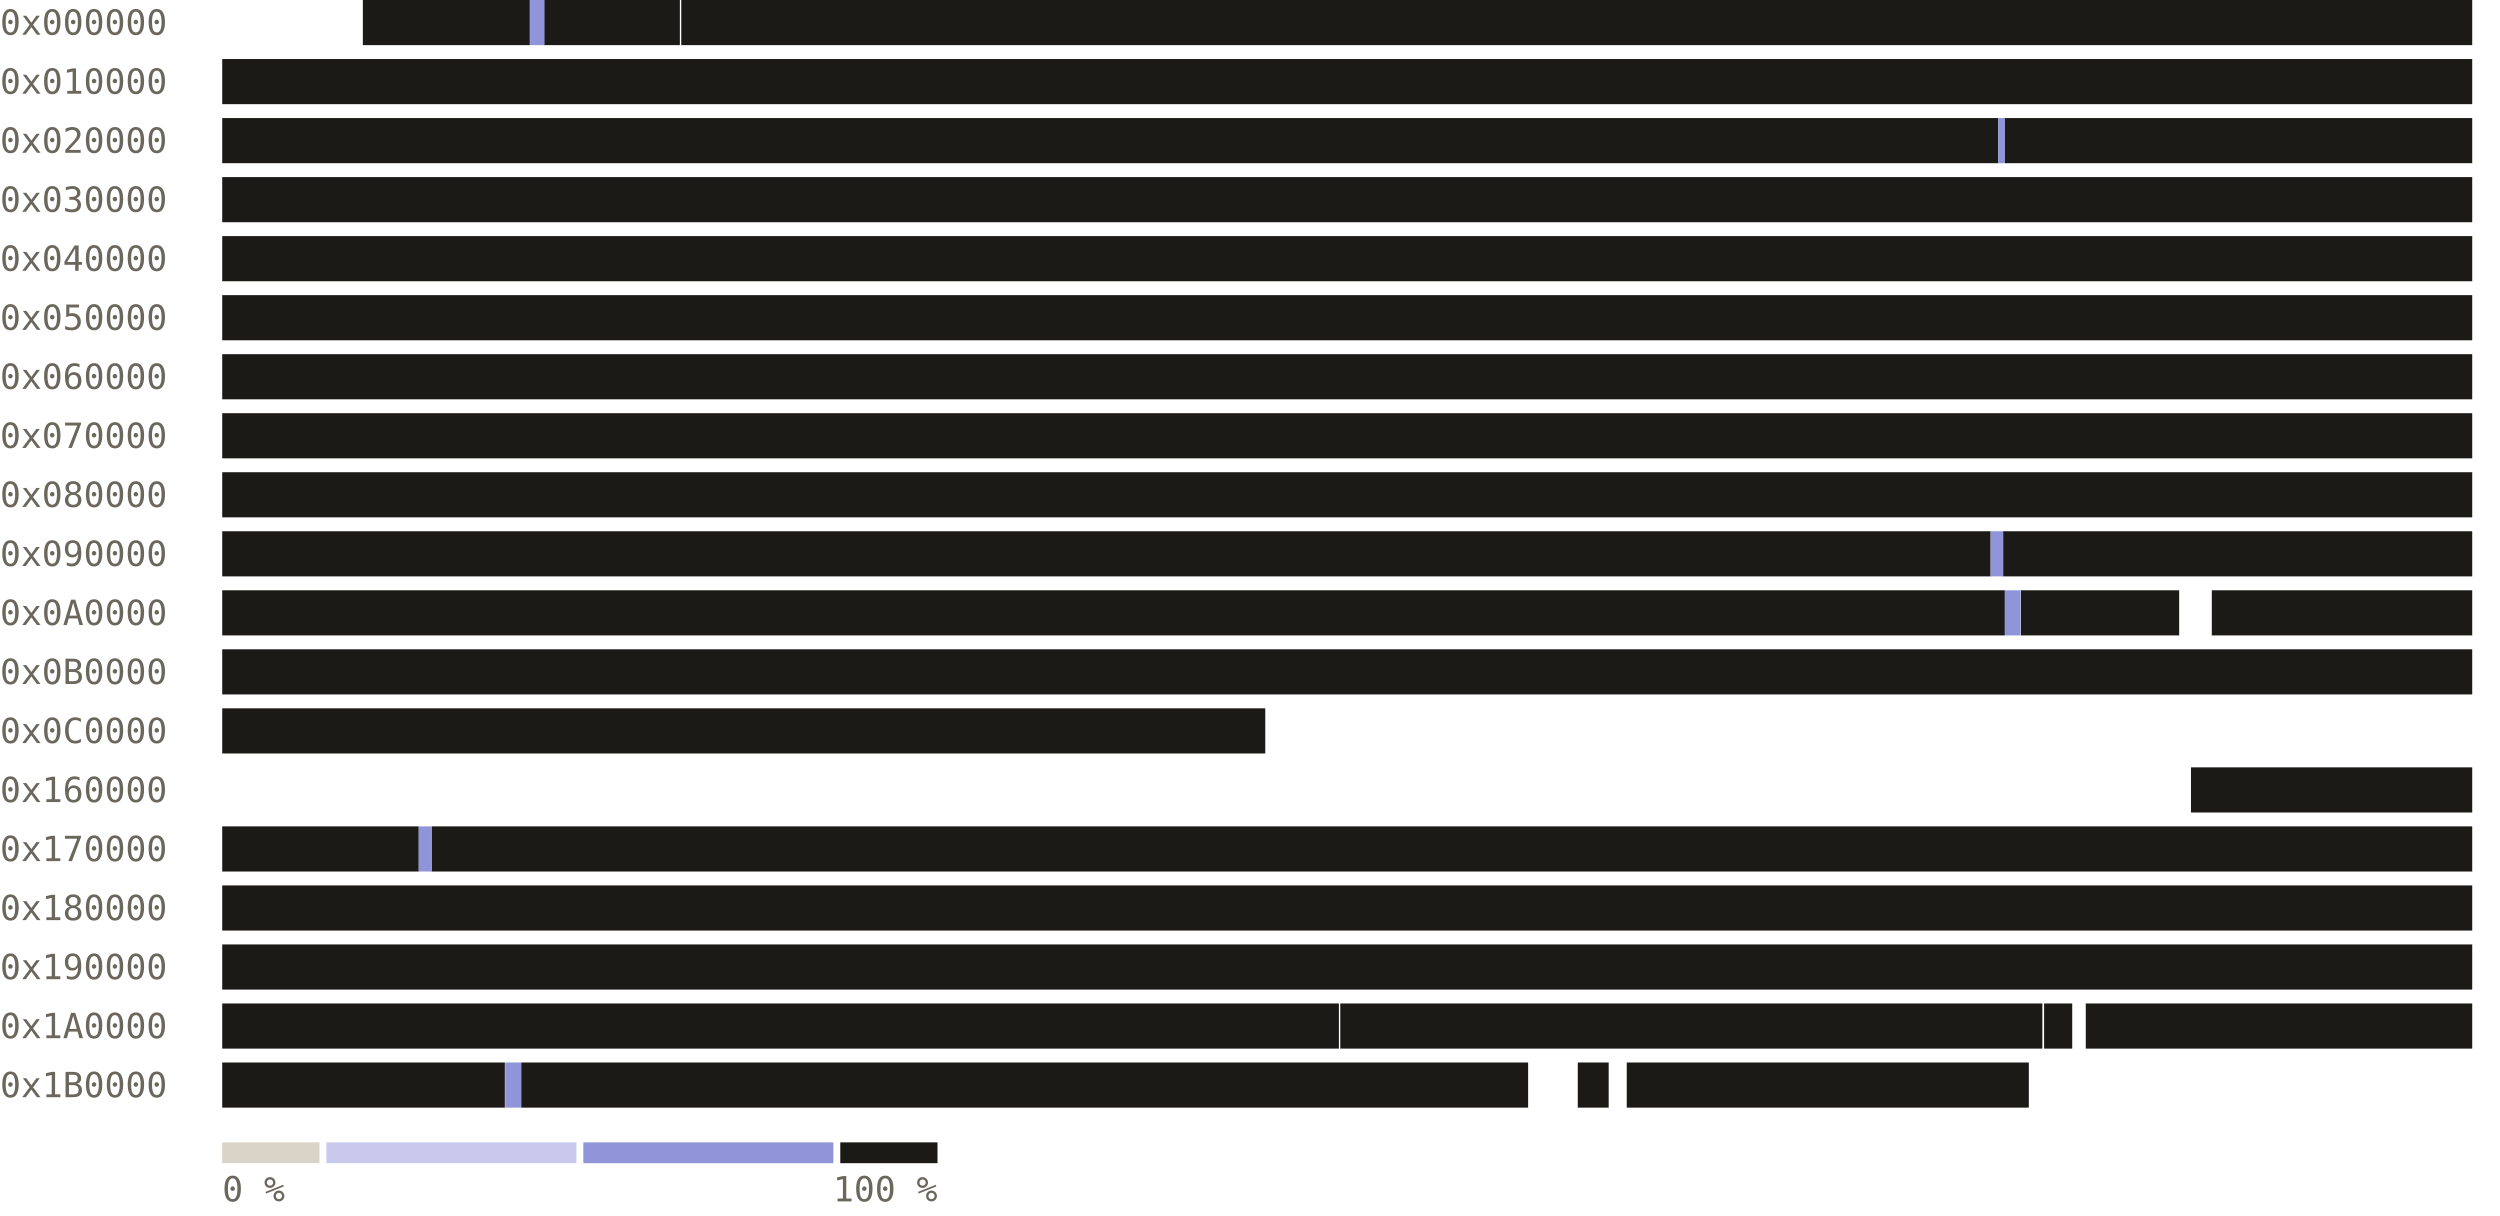
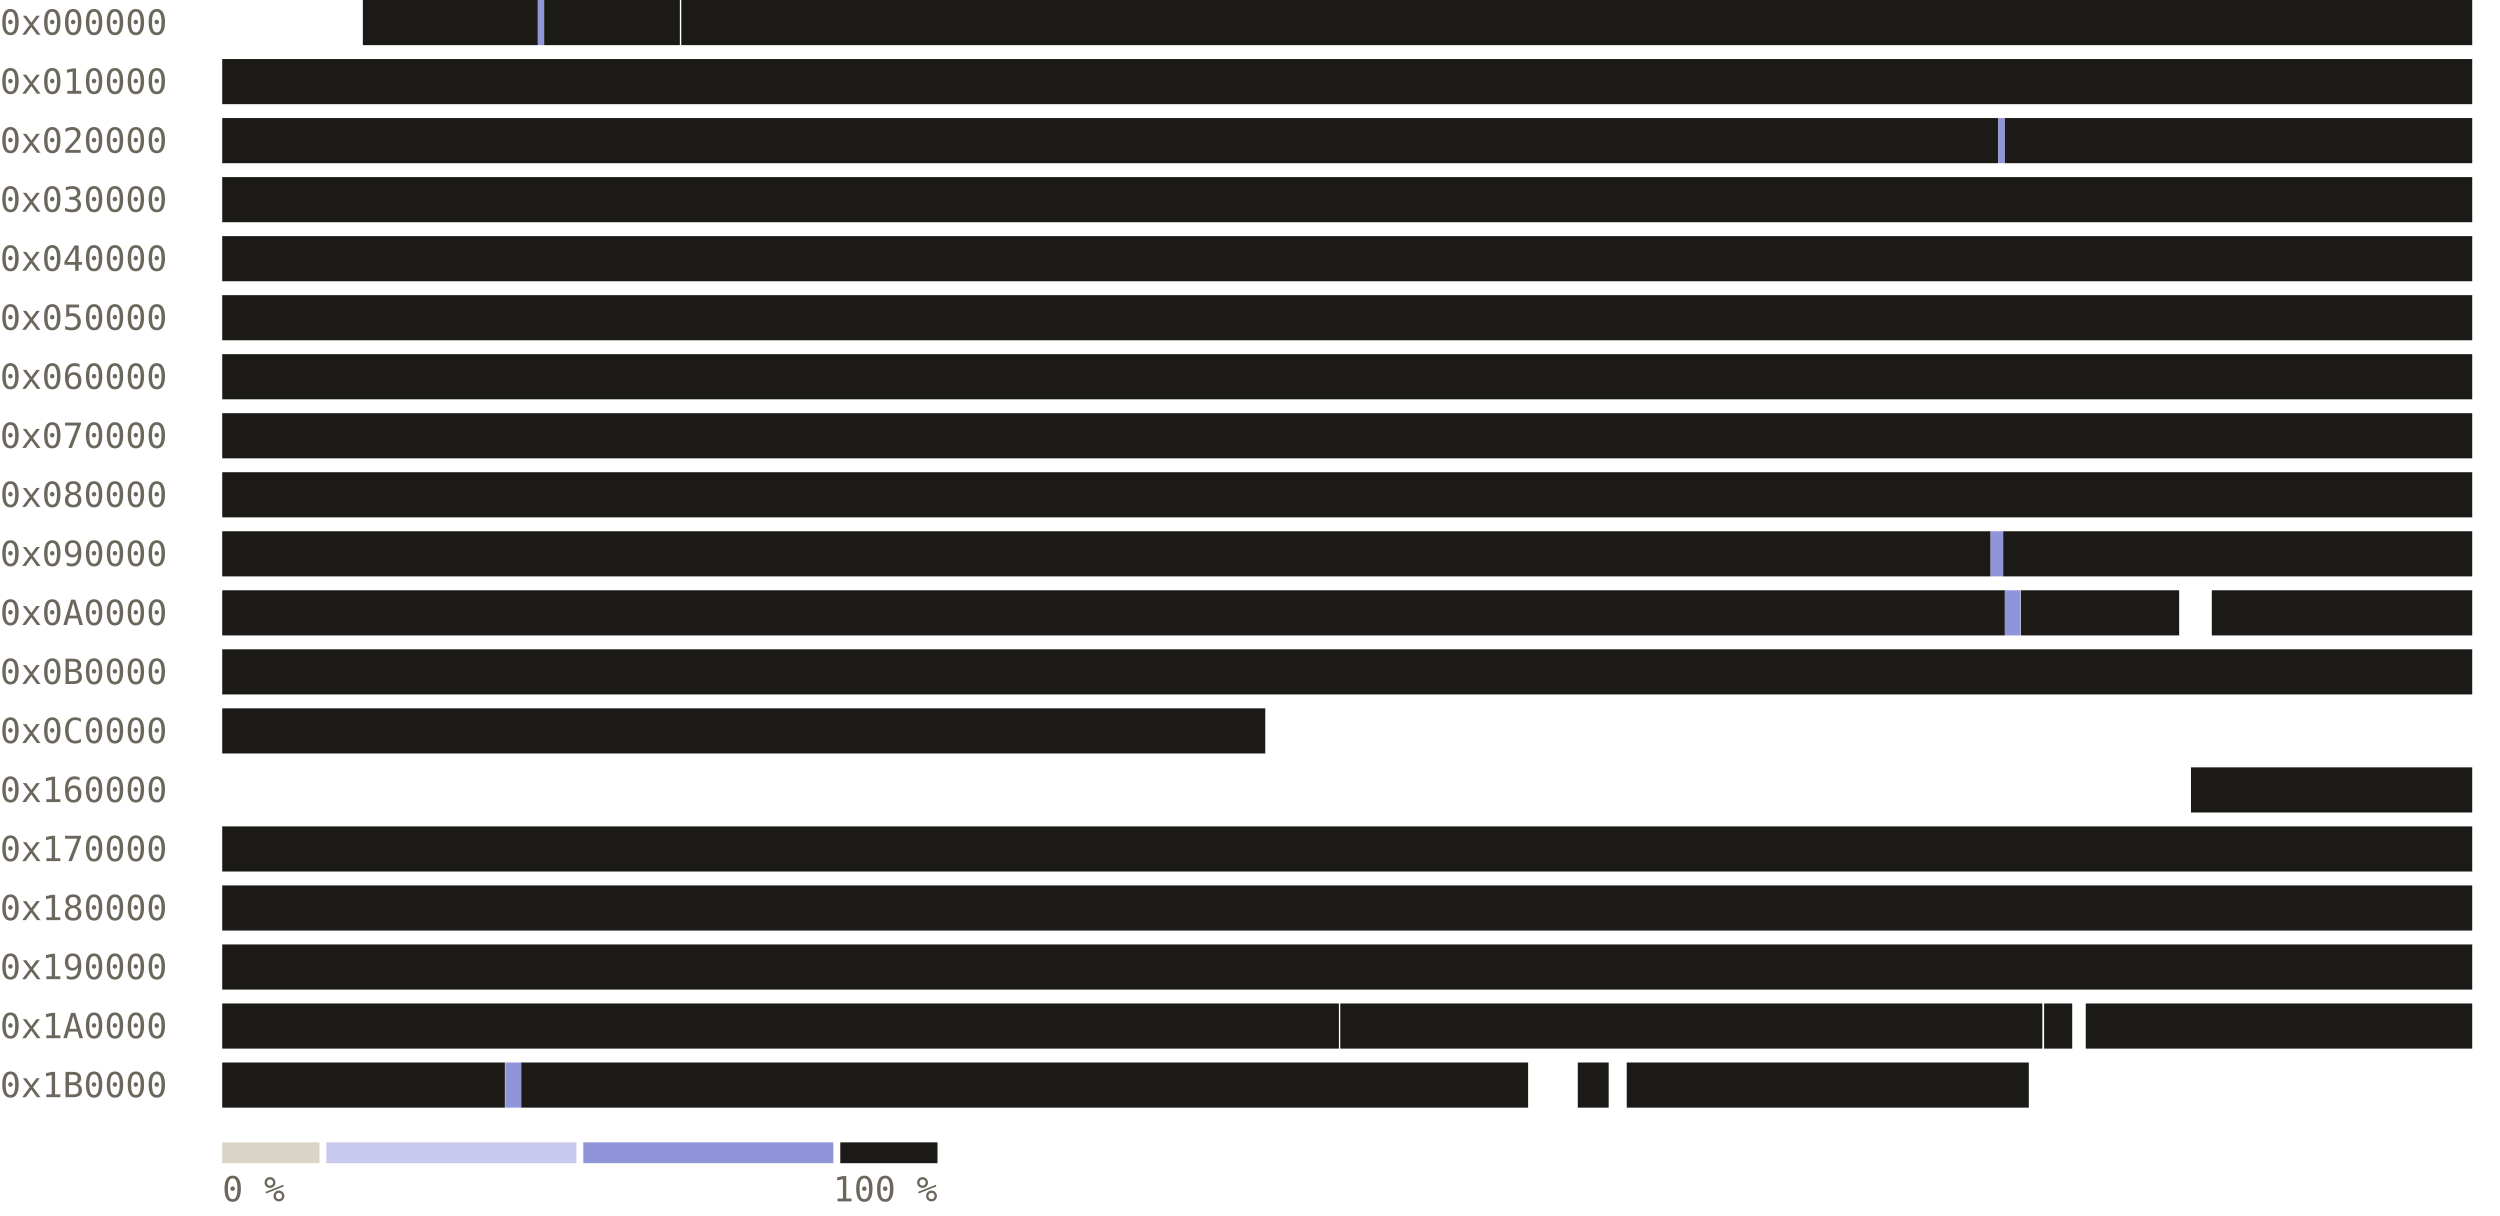
<svg xmlns="http://www.w3.org/2000/svg" viewBox="0 0 720 350" width="720" height="350">
  <style>text{font:10px monospace;fill:#6b675c}.q0{fill:#d9d4c7}.q1{fill:#e3e2f2}.q2{fill:#d6d6ef}.q3{fill:#c8c9ec}.q4{fill:#babce8}.q5{fill:#acafe4}.q6{fill:#9ea2df}.q7{fill:#9094d8}.q8{fill:#8186cf}.q9{fill:#7277c4}.q10{fill:#1b1a17}@media (prefers-color-scheme:dark){text{fill:#a8a293}.q0{fill:#4a463d}.q1{fill:#35375a}.q2{fill:#3c3f66}.q3{fill:#444772}.q4{fill:#4d517f}.q5{fill:#575b8c}.q6{fill:#62669a}.q7{fill:#6e72a8}.q8{fill:#7b7fb6}.q9{fill:#888cc4}.q10{fill:#d6d0bd}}</style>
  <text x="0" y="10">0x000000</text>
  <text x="0" y="27">0x010000</text>
  <text x="0" y="44">0x020000</text>
  <text x="0" y="61">0x030000</text>
  <text x="0" y="78">0x040000</text>
  <text x="0" y="95">0x050000</text>
  <text x="0" y="112">0x060000</text>
  <text x="0" y="129">0x070000</text>
  <text x="0" y="146">0x080000</text>
  <text x="0" y="163">0x090000</text>
  <text x="0" y="180">0x0A0000</text>
  <text x="0" y="197">0x0B0000</text>
  <text x="0" y="214">0x0C0000</text>
  <text x="0" y="231">0x160000</text>
  <text x="0" y="248">0x170000</text>
  <text x="0" y="265">0x180000</text>
  <text x="0" y="282">0x190000</text>
  <text x="0" y="299">0x1A0000</text>
  <text x="0" y="316">0x1B0000</text>
-   <path class="q10" d="M104.5 0h48.1v13h-48.1zM156.7 0h39.1v13h-39.1zM196.2 0h515.8v13h-515.8zM64 17h648v13h-648zM64 34h511.5v13h-511.5zM577.3 34h134.7v13h-134.7zM64 51h648v13h-648zM64 68h648v13h-648zM64 85h648v13h-648zM64 102h648v13h-648zM64 119h648v13h-648zM64 136h648v13h-648zM64 153h509.3v13h-509.3zM576.9 153h135.1v13h-135.1zM64 170h513.4v13h-513.4zM582 170h45.6v13h-45.6zM637 170h75v13h-75zM64 187h648v13h-648zM64 204h300.4v13h-300.4zM631 221h81v13h-81zM64 238h56.6v13h-56.6zM124.3 238h587.7v13h-587.7zM64 255h648v13h-648zM64 272h648v13h-648zM64 289h321.6v13h-321.6zM386 289h202.2v13h-202.2zM588.7 289h8.1v13h-8.1zM600.7 289h111.3v13h-111.3zM64 306h81.4v13h-81.4zM150.1 306h290v13h-290zM454.4 306h8.9v13h-8.9zM468.5 306h115.8v13h-115.8z" />
-   <path class="q7" d="M152.6 0h4.2v13h-4.2zM575.5 34h1.9v13h-1.9zM573.3 153h3.6v13h-3.6zM577.4 170h4.5v13h-4.5zM120.6 238h3.7v13h-3.7zM145.5 306h4.6v13h-4.6z" />
+   <path class="q10" d="M104.5 0h50.4v13h-50.4zM156.7 0h39.1v13h-39.1zM196.2 0h515.8v13h-515.8zM64 17h648v13h-648zM64 34h511.5v13h-511.5zM577.3 34h134.7v13h-134.7zM64 51h648v13h-648zM64 68h648v13h-648zM64 85h648v13h-648zM64 102h648v13h-648zM64 119h648v13h-648zM64 136h648v13h-648zM64 153h509.3v13h-509.3zM576.9 153h135.1v13h-135.1zM64 170h513.4v13h-513.4zM582 170h45.6v13h-45.6zM637 170h75v13h-75zM64 187h648v13h-648zM64 204h300.4v13h-300.4zM631 221h81v13h-81zM64 238h648v13h-648zM64 255h648v13h-648zM64 272h648v13h-648zM64 289h321.6v13h-321.6zM386 289h202.2v13h-202.2zM588.7 289h8.1v13h-8.1zM600.7 289h111.3v13h-111.3zM64 306h81.4v13h-81.4zM150.1 306h290v13h-290zM454.4 306h8.9v13h-8.9zM468.5 306h115.8v13h-115.8z" />
+   <path class="q7" d="M154.9 0h1.8v13h-1.8zM575.5 34h1.9v13h-1.9zM573.3 153h3.6v13h-3.6zM577.4 170h4.5v13h-4.5zM145.5 306h4.6v13h-4.6z" />
  <rect class="q0" x="64" y="329" width="28" height="6" />
  <rect class="q3" x="94" y="329" width="72" height="6" />
  <rect class="q7" x="168" y="329" width="72" height="6" />
  <rect class="q10" x="242" y="329" width="28" height="6" />
  <text x="64" y="346">0 %</text>
  <text x="270" y="346" text-anchor="end">100 %</text>
</svg>
